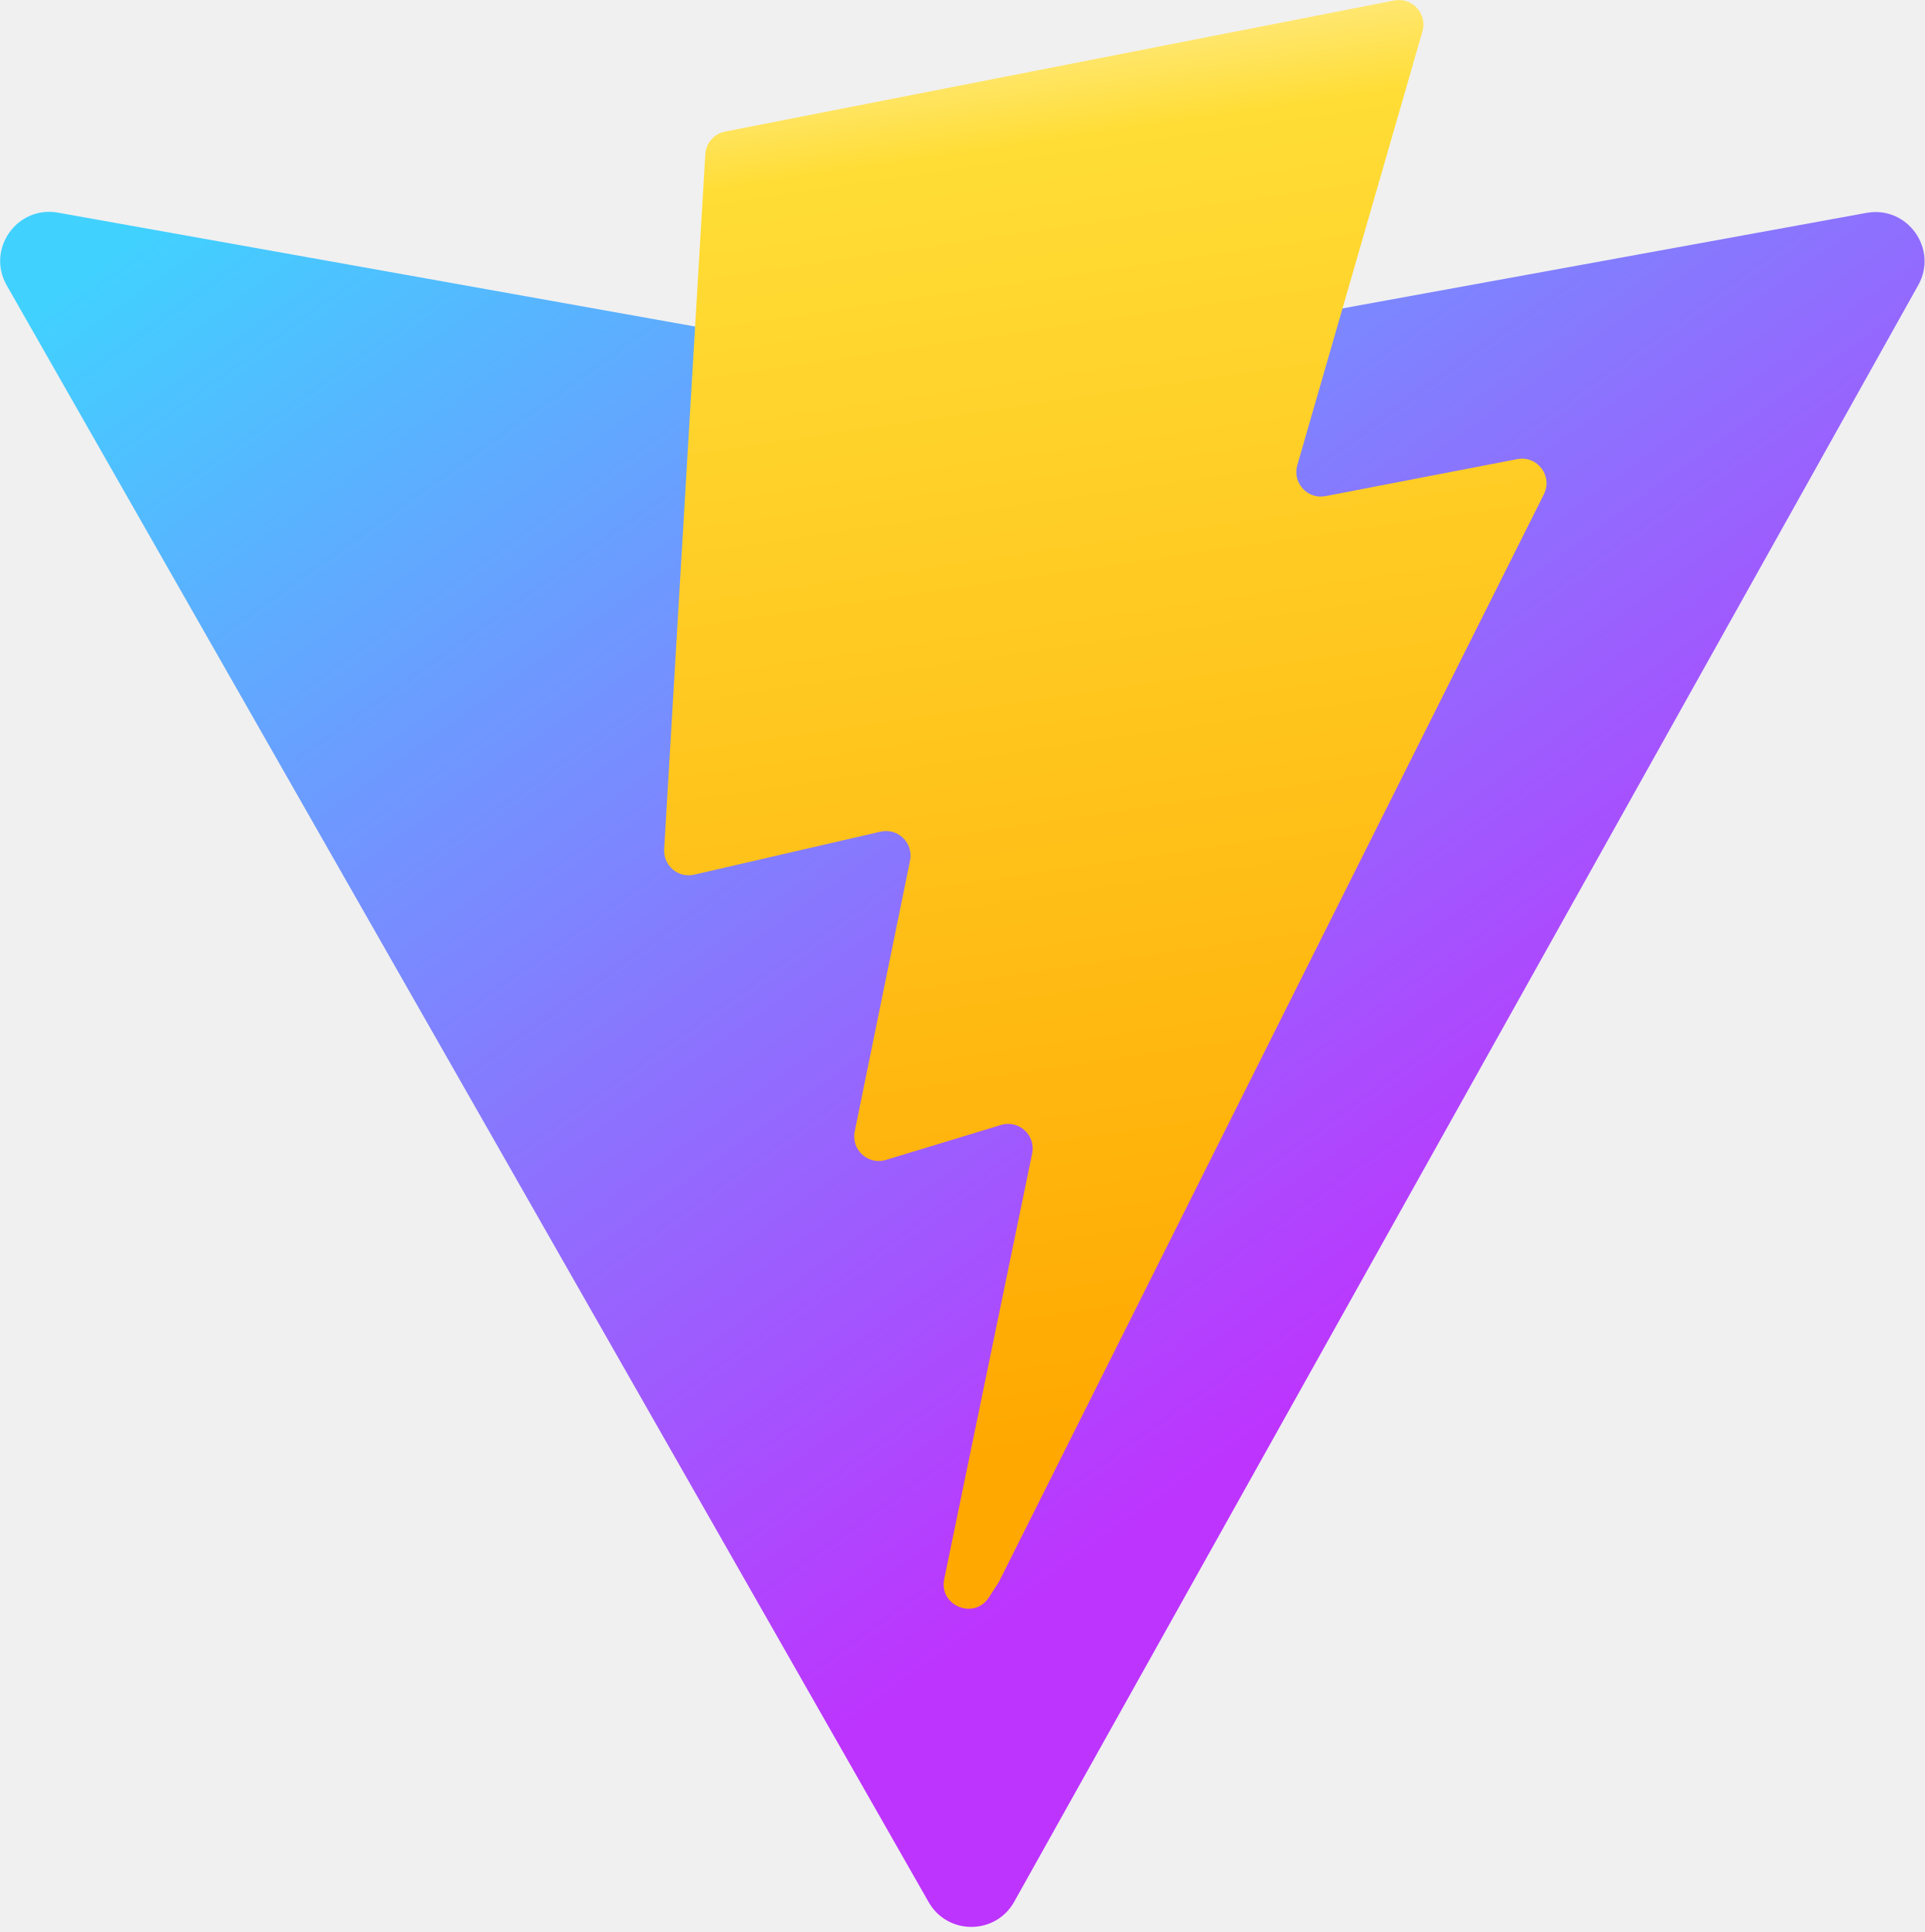
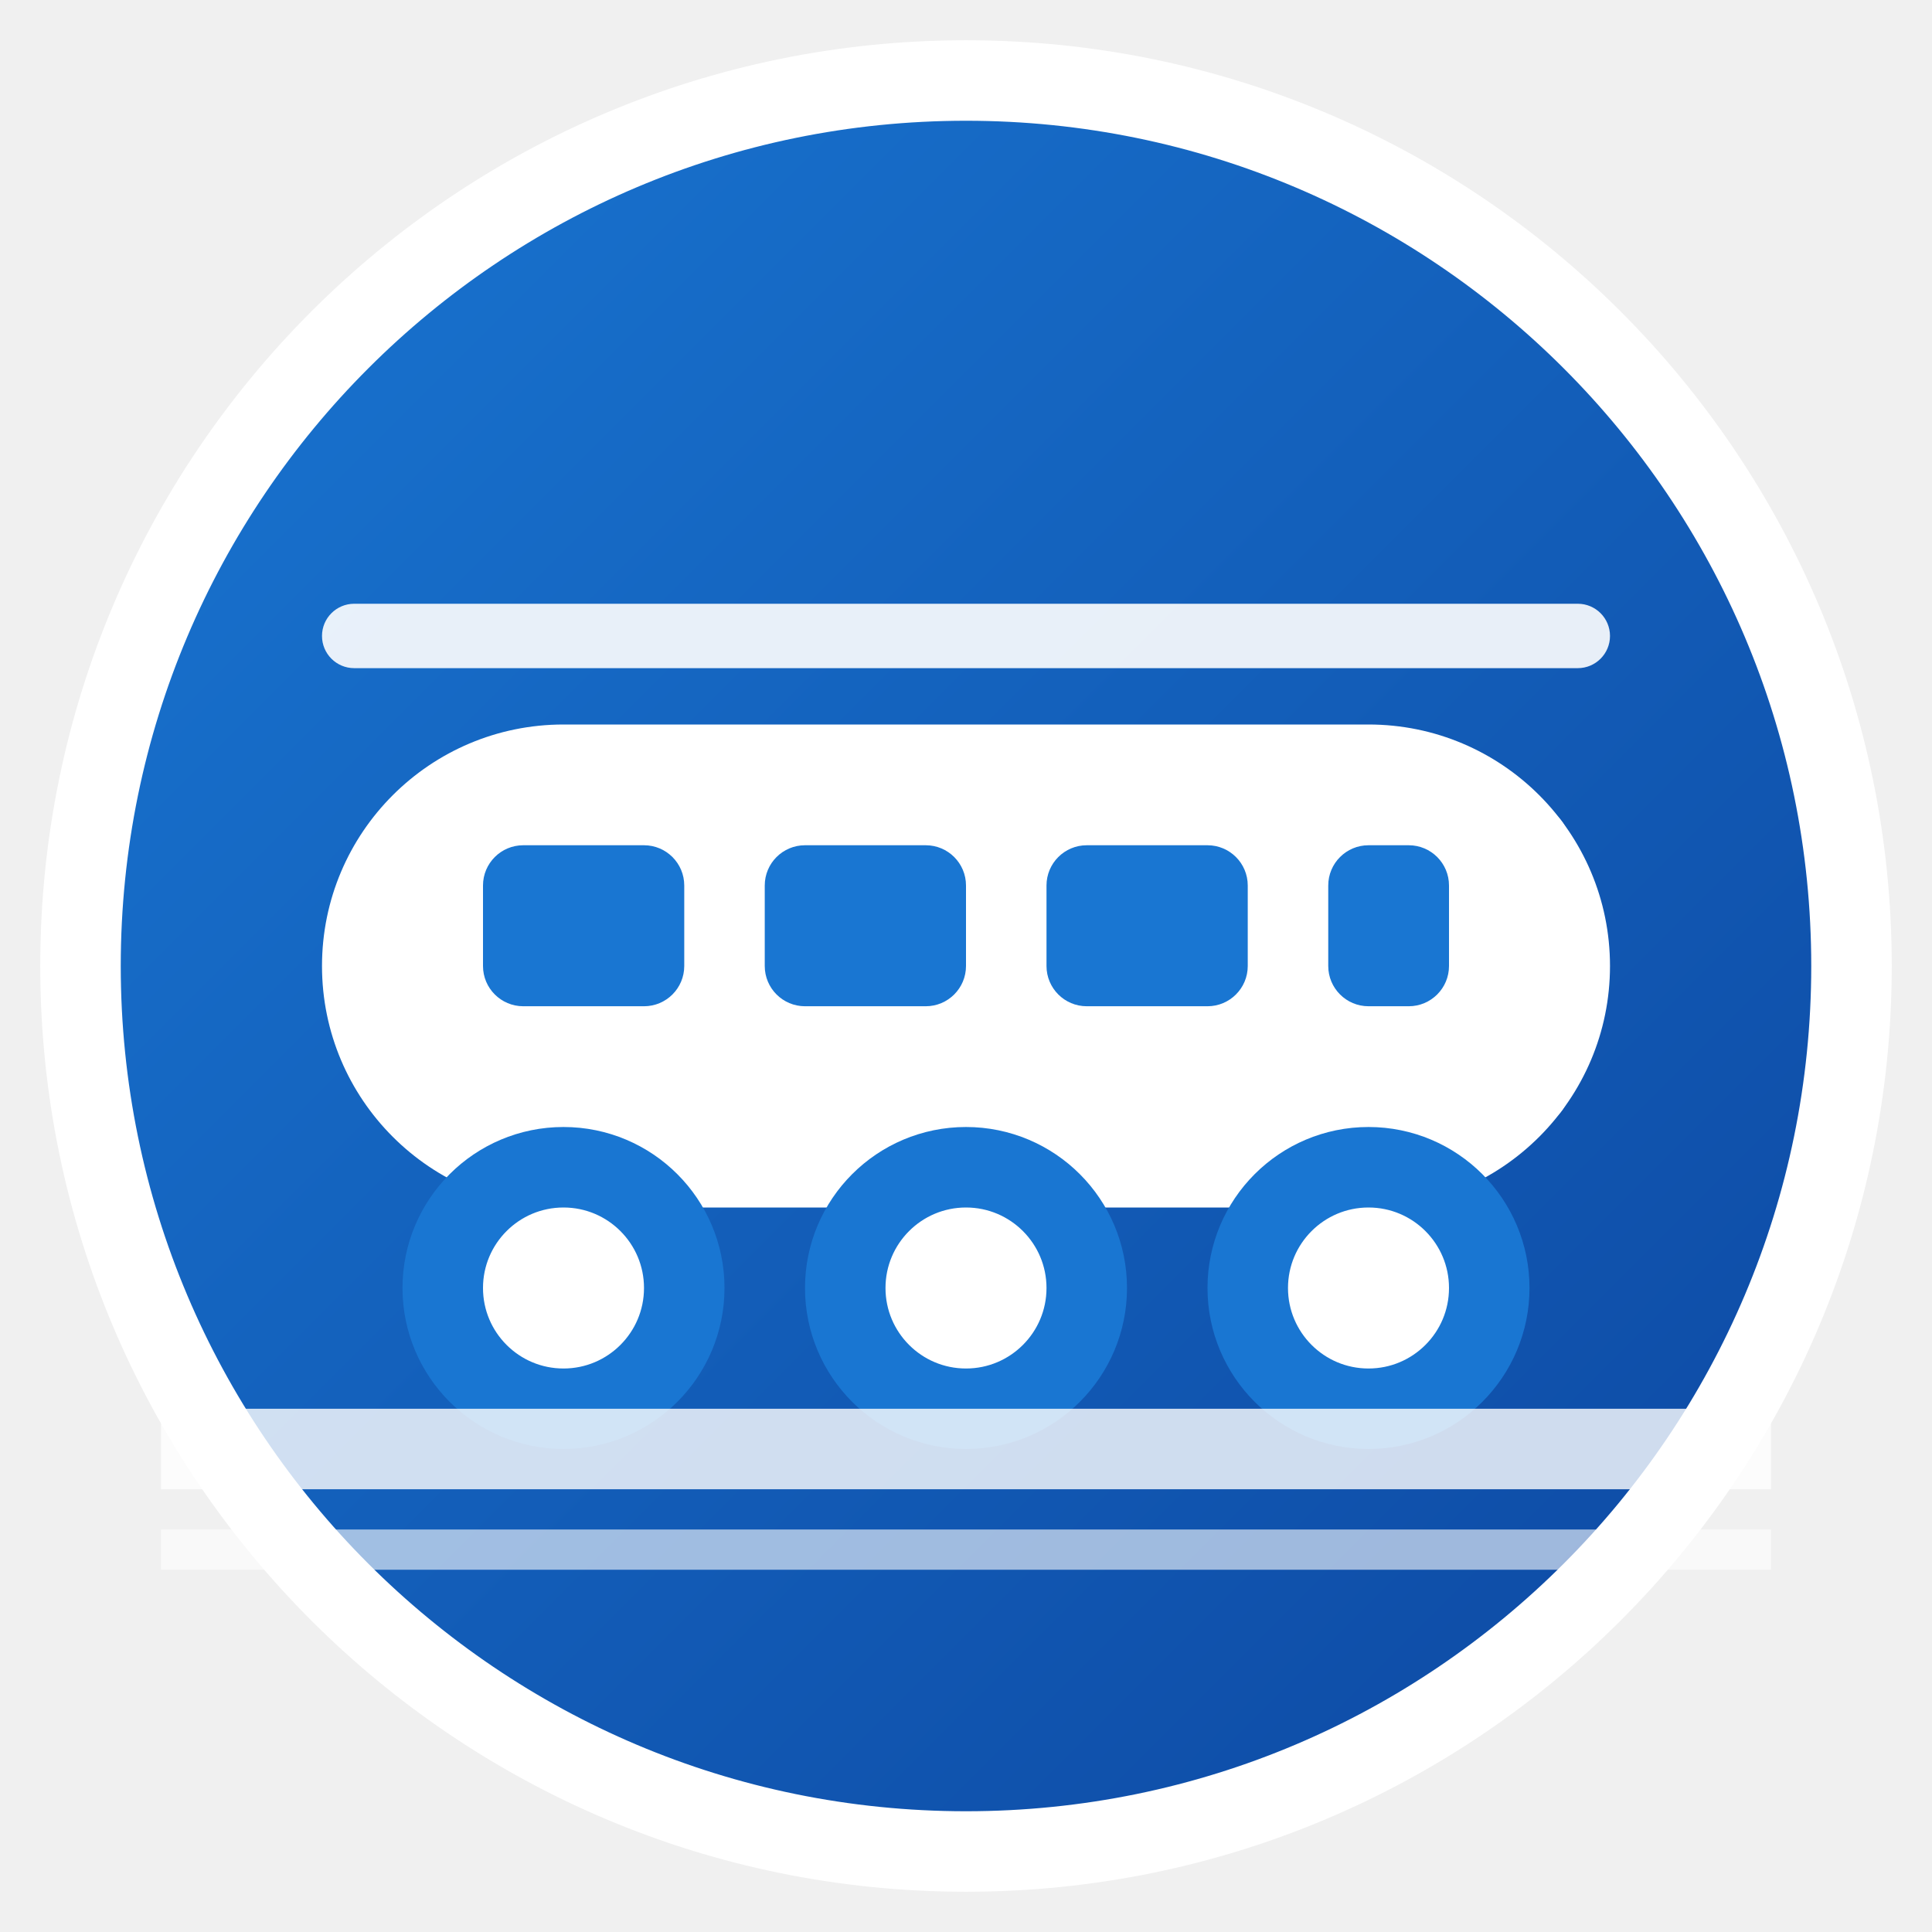
- <svg xmlns="http://www.w3.org/2000/svg" aria-hidden="true" role="img" class="iconify iconify--logos" width="31.88" height="32" preserveAspectRatio="xMidYMid meet" viewBox="0 0 256 257">
+ <svg xmlns="http://www.w3.org/2000/svg" width="32" height="32" viewBox="0 0 24 24" fill="none">
  <defs>
-     <linearGradient id="IconifyId1813088fe1fbc01fb466" x1="-.828%" x2="57.636%" y1="7.652%" y2="78.411%">
-       <stop offset="0%" stop-color="#41D1FF" />
-       <stop offset="100%" stop-color="#BD34FE" />
-     </linearGradient>
-     <linearGradient id="IconifyId1813088fe1fbc01fb467" x1="43.376%" x2="50.316%" y1="2.242%" y2="89.03%">
-       <stop offset="0%" stop-color="#FFEA83" />
-       <stop offset="8.333%" stop-color="#FFDD35" />
-       <stop offset="100%" stop-color="#FFA800" />
+     <linearGradient id="metroGradient" x1="0%" y1="0%" x2="100%" y2="100%">
+       <stop offset="0%" style="stop-color:#1976d2;stop-opacity:1" />
+       <stop offset="100%" style="stop-color:#0d47a1;stop-opacity:1" />
    </linearGradient>
  </defs>
-   <path fill="url(#IconifyId1813088fe1fbc01fb466)" d="M255.153 37.938L134.897 252.976c-2.483 4.44-8.862 4.466-11.382.048L.875 37.958c-2.746-4.814 1.371-10.646 6.827-9.67l120.385 21.517a6.537 6.537 0 0 0 2.322-.004l117.867-21.483c5.438-.991 9.574 4.796 6.877 9.62Z" />
-   <path fill="url(#IconifyId1813088fe1fbc01fb467)" d="M185.432.063L96.44 17.501a3.268 3.268 0 0 0-2.634 3.014l-5.474 92.456a3.268 3.268 0 0 0 3.997 3.378l24.777-5.718c2.318-.535 4.413 1.507 3.936 3.838l-7.361 36.047c-.495 2.426 1.782 4.5 4.151 3.78l15.304-4.649c2.372-.72 4.652 1.36 4.15 3.788l-11.698 56.621c-.732 3.542 3.979 5.473 5.943 2.437l1.313-2.028l72.516-144.72c1.215-2.423-.88-5.186-3.54-4.672l-25.505 4.922c-2.396.462-4.435-1.77-3.759-4.114l16.646-57.705c.677-2.35-1.37-4.583-3.769-4.113Z" />
+   <circle cx="12" cy="12" r="11" fill="url(#metroGradient)" stroke="#ffffff" stroke-width="1" />
+   <g fill="#ffffff">
+     <rect x="4" y="9" width="16" height="6" rx="3" ry="3" />
+     <rect x="6" y="10.5" width="2.5" height="2" rx="0.5" fill="#1976d2" />
+     <rect x="9.5" y="10.5" width="2.5" height="2" rx="0.5" fill="#1976d2" />
+     <rect x="13" y="10.5" width="2.5" height="2" rx="0.5" fill="#1976d2" />
+     <rect x="16.5" y="10.5" width="1.5" height="2" rx="0.5" fill="#1976d2" />
+     <circle cx="7" cy="16" r="1.5" fill="#ffffff" stroke="#1976d2" stroke-width="1" />
+     <circle cx="12" cy="16" r="1.5" fill="#ffffff" stroke="#1976d2" stroke-width="1" />
+     <circle cx="17" cy="16" r="1.5" fill="#ffffff" stroke="#1976d2" stroke-width="1" />
+     <rect x="2" y="17.5" width="20" height="1" fill="#ffffff" opacity="0.8" />
+     <rect x="2" y="19" width="20" height="0.5" fill="#ffffff" opacity="0.6" />
+     <rect x="18.5" y="10" width="1" height="4" rx="0.5" />
+     <rect x="4" y="7.5" width="16" height="0.8" rx="0.4" fill="#ffffff" opacity="0.9" />
+   </g>
</svg>
